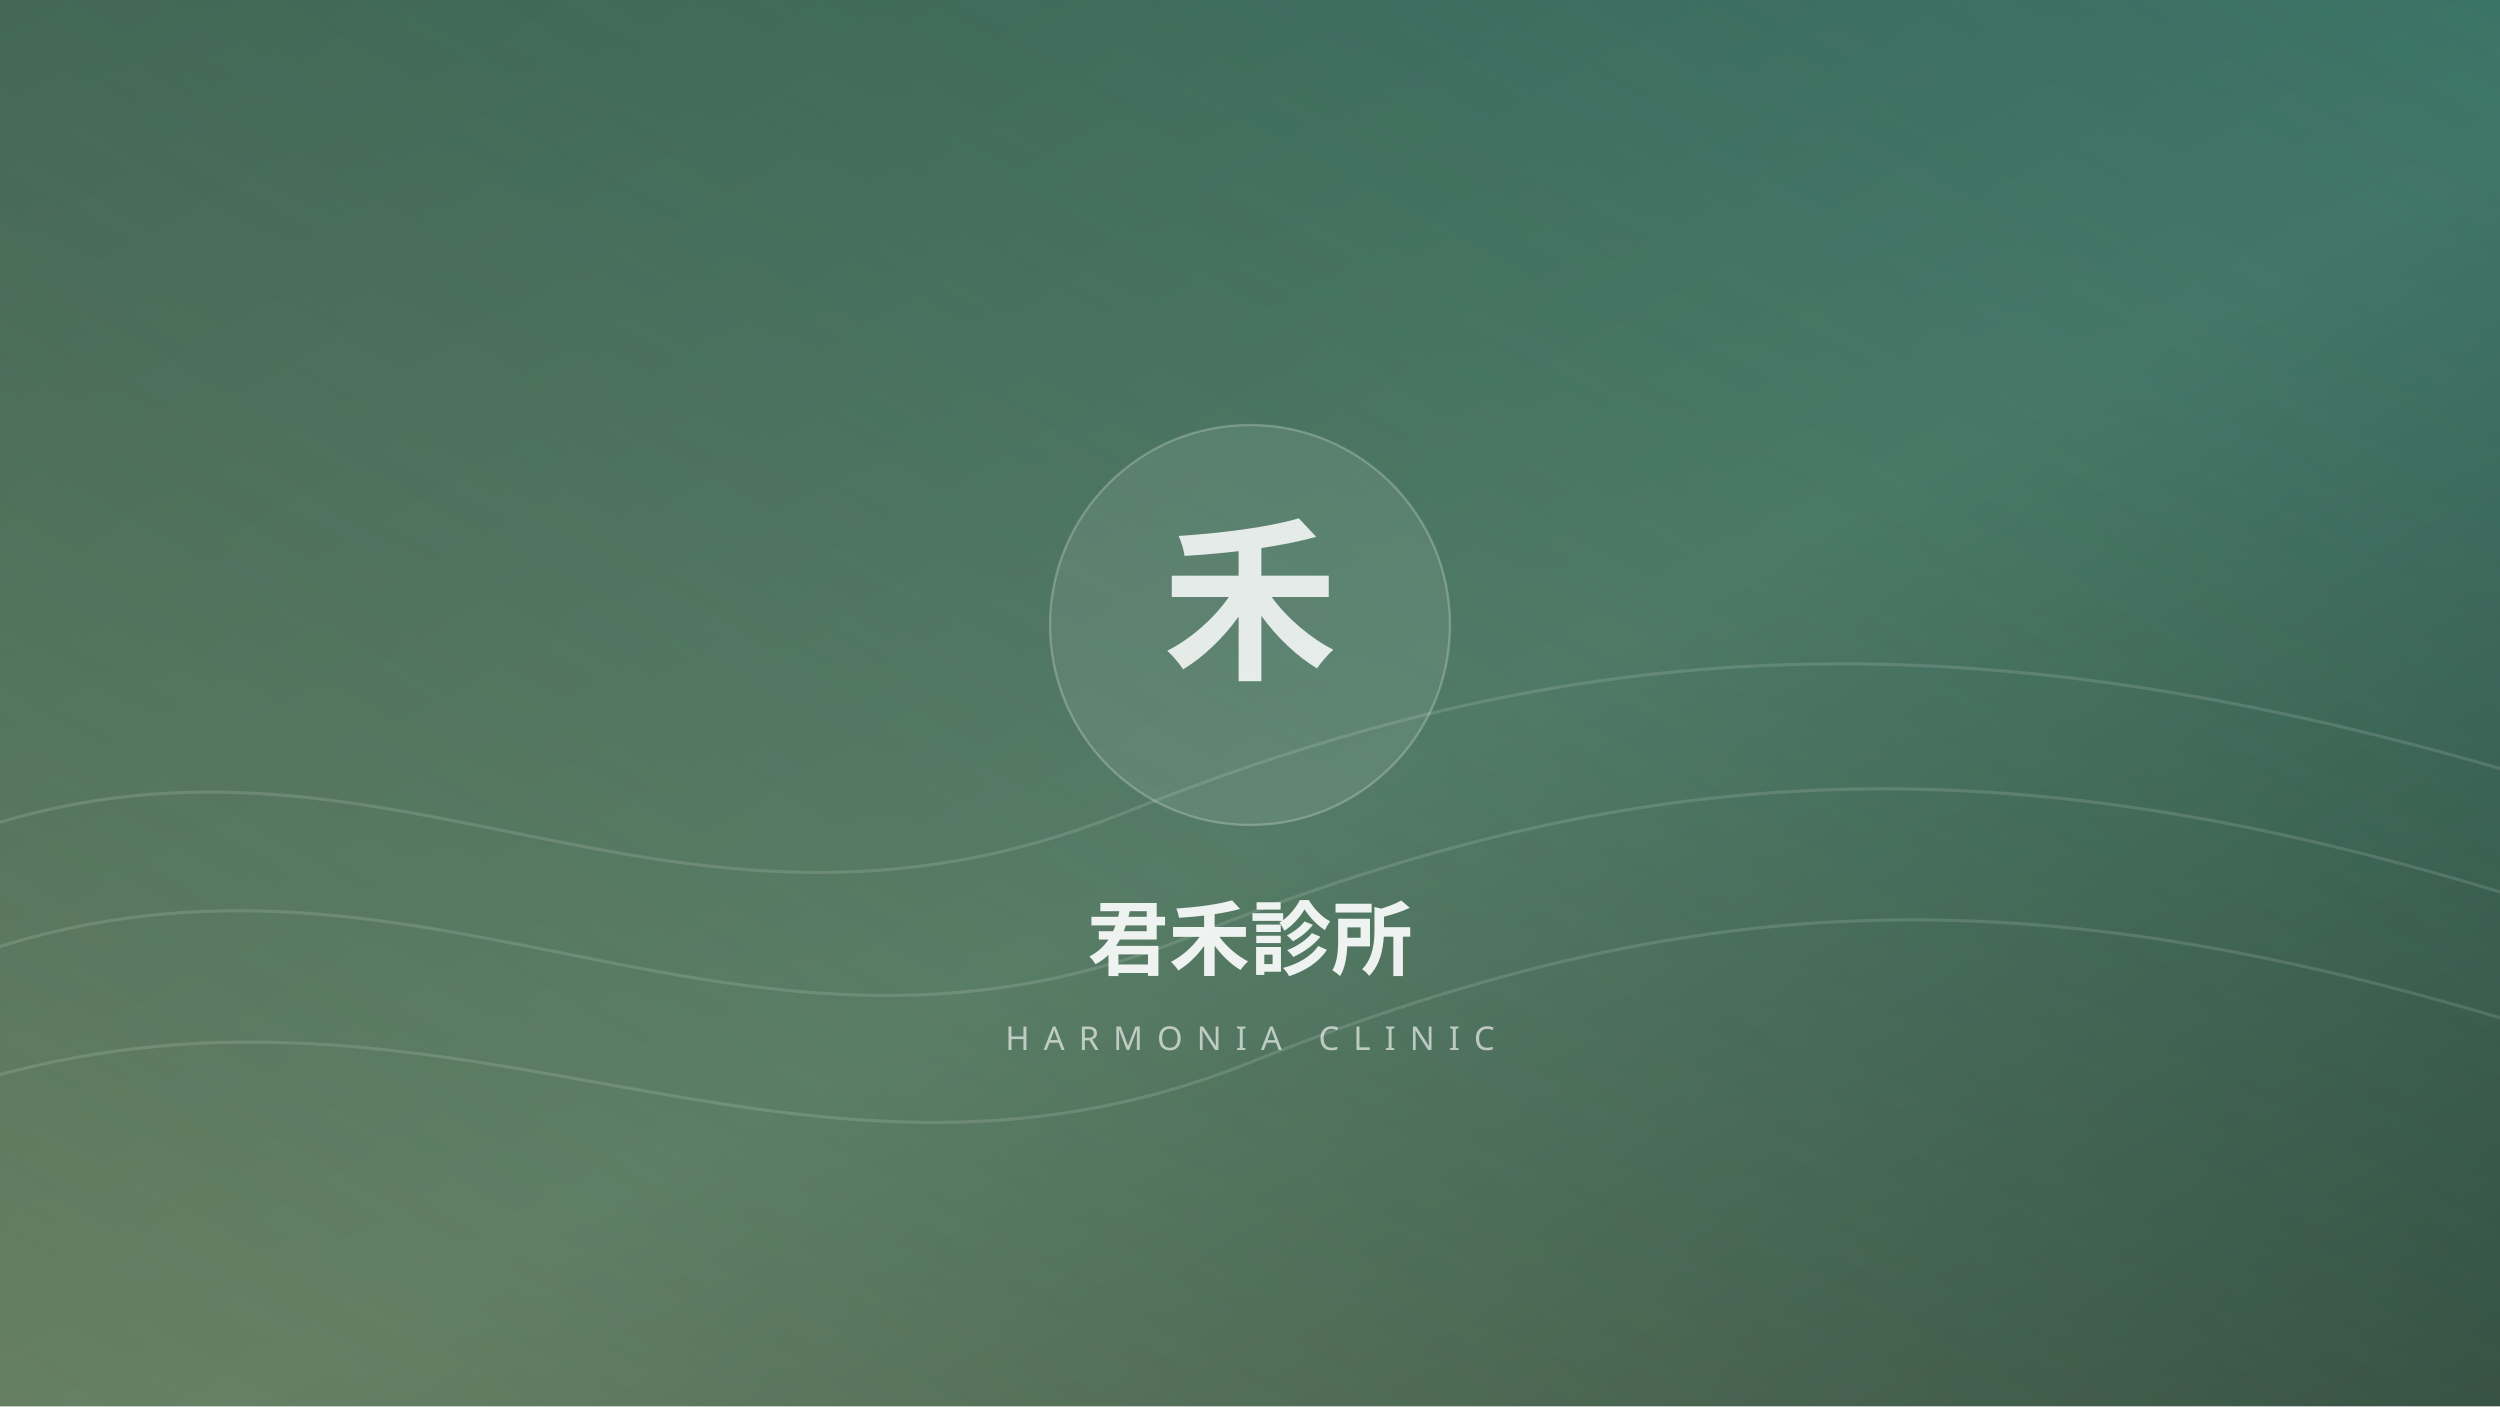
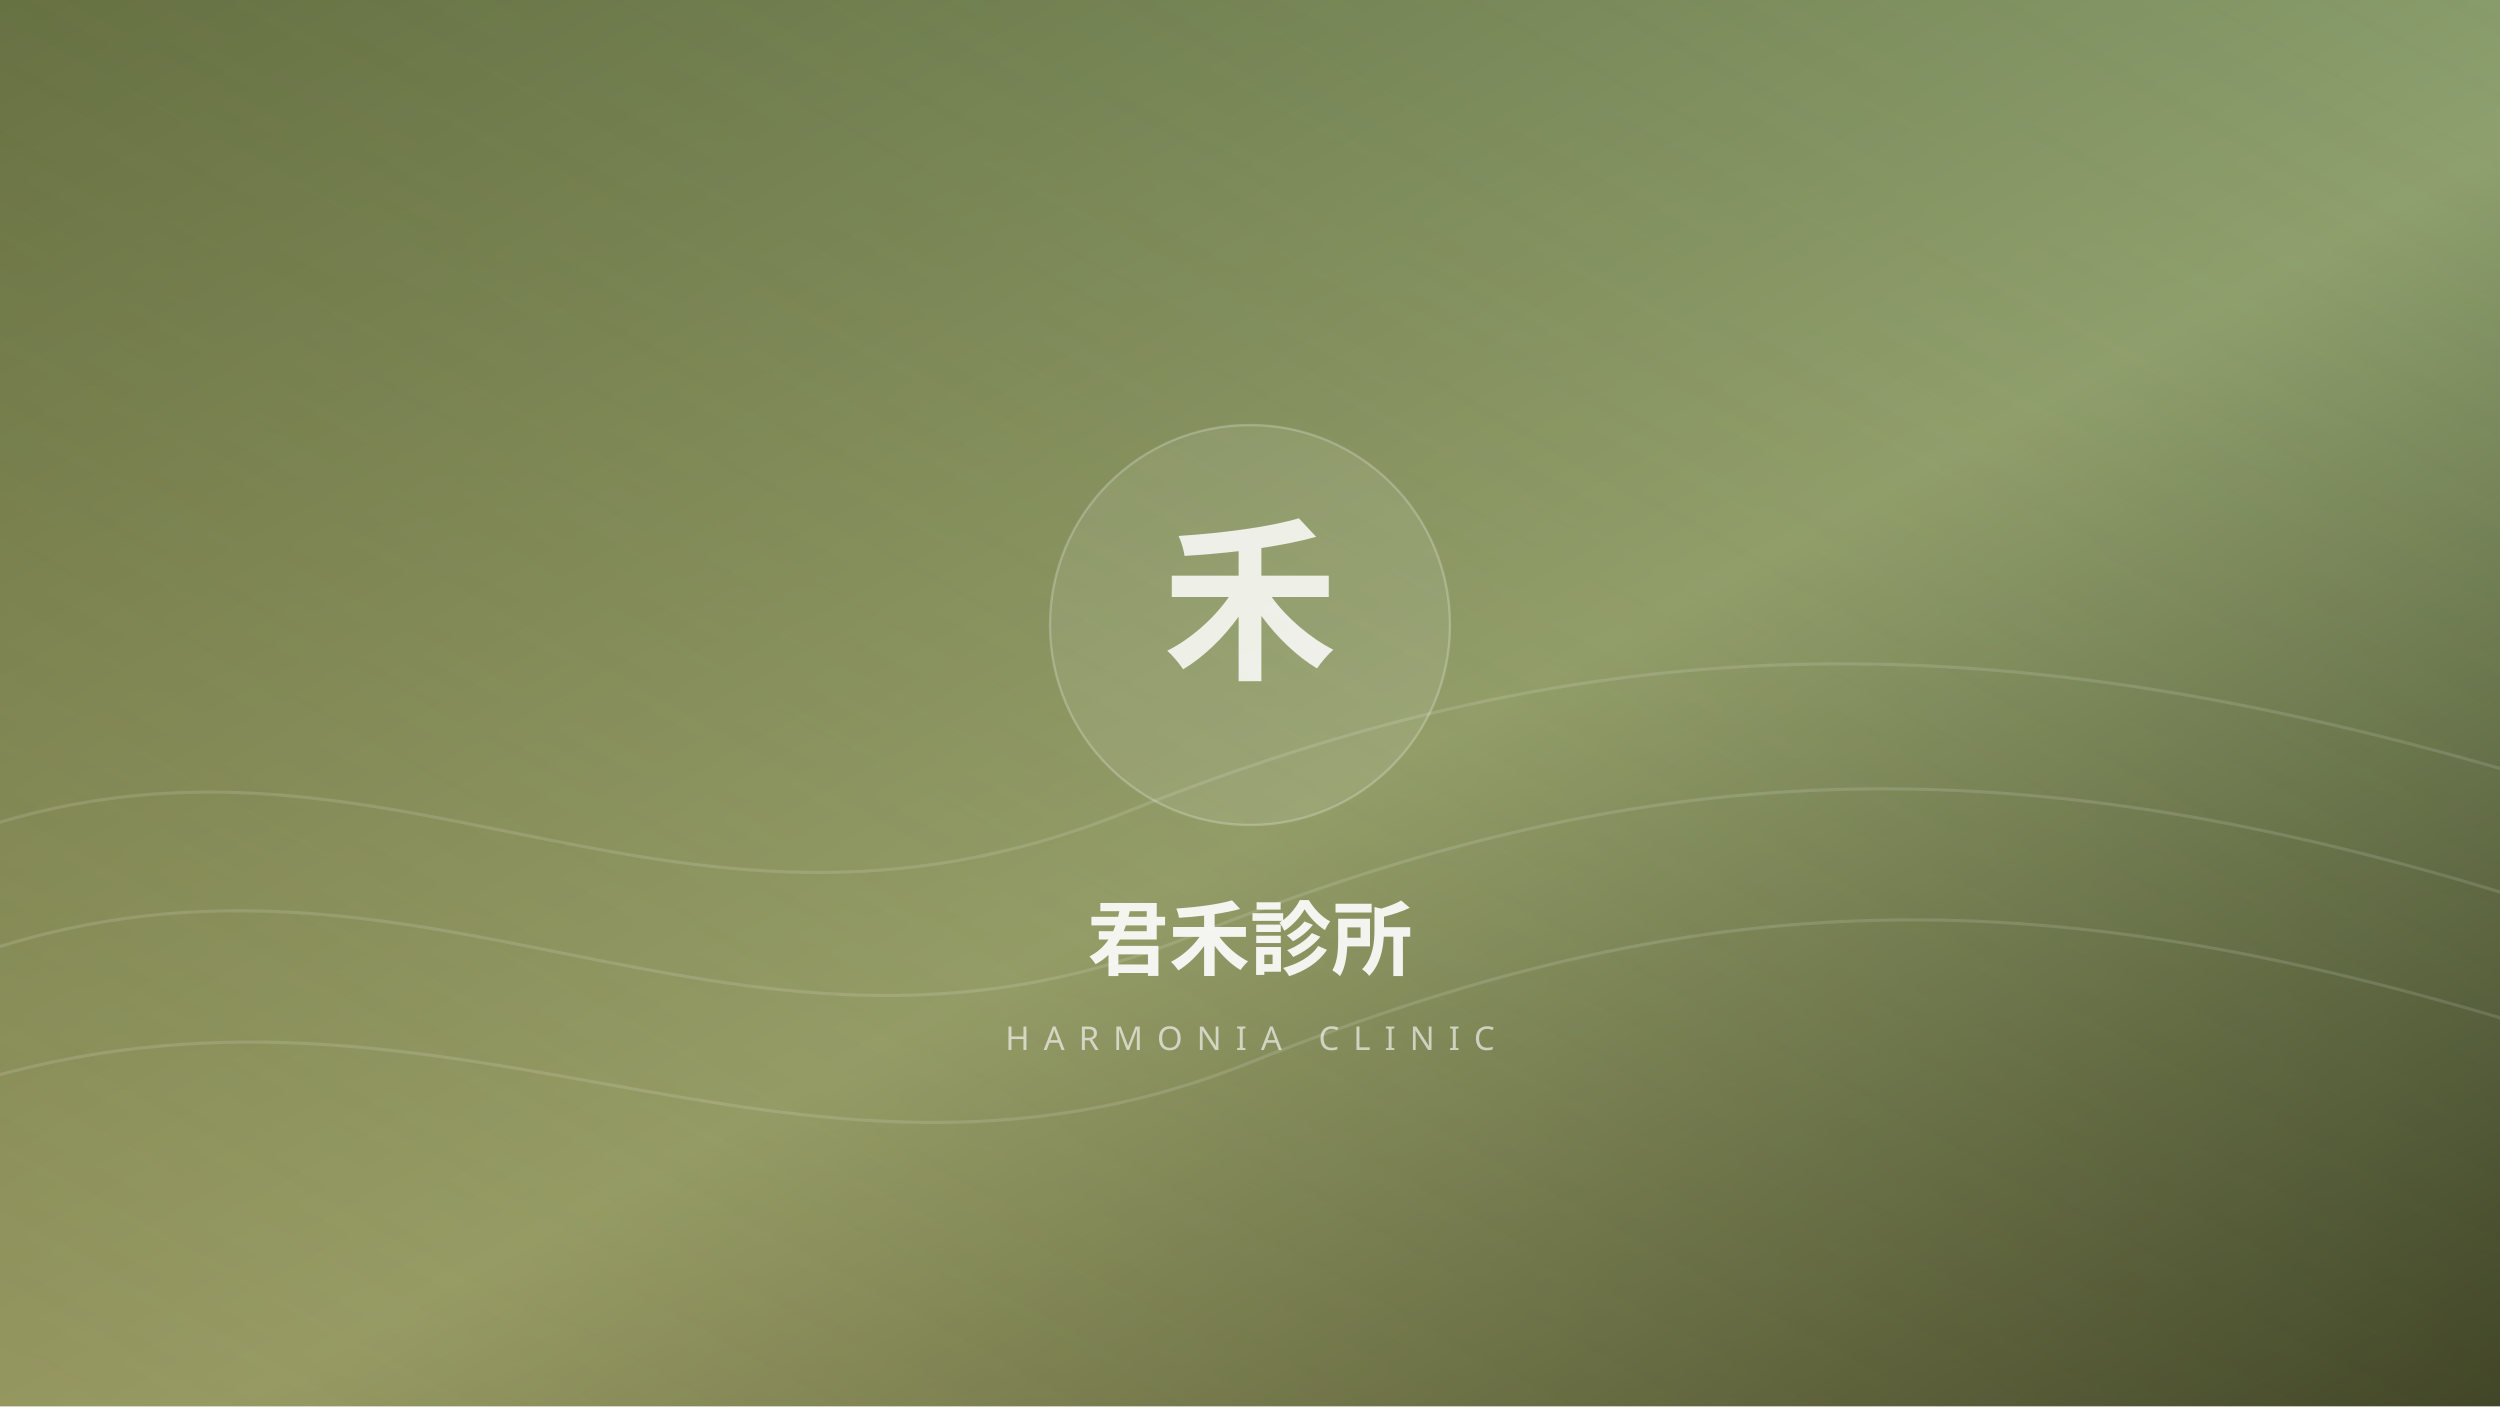
<svg xmlns="http://www.w3.org/2000/svg" viewBox="0 0 1600 900" width="1600" height="900" role="img" aria-label="君禾診所">
  <defs>
    <linearGradient id="bg" x1="0" y1="0" x2="1" y2="1">
-       <stop offset="0" stop-color="#2c5f55" />
-       <stop offset="0.55" stop-color="#3d7568" />
-       <stop offset="1" stop-color="#1e4640" />
+       <stop offset="0" stop-color="#5a6d42" />
+       <stop offset="0.55" stop-color="#8da06e" />
+       <stop offset="1" stop-color="#2e3a22" />
    </linearGradient>
    <linearGradient id="glow" x1="0" y1="1" x2="1" y2="0">
-       <stop offset="0" stop-color="#c89b5a" stop-opacity="0.30" />
-       <stop offset="1" stop-color="#c89b5a" stop-opacity="0" />
+       <stop offset="0" stop-color="#b08a46" stop-opacity="0.30" />
+       <stop offset="1" stop-color="#b08a46" stop-opacity="0" />
    </linearGradient>
  </defs>
  <rect width="1600" height="900" fill="url(#bg)" />
  <rect width="1600" height="900" fill="url(#glow)" />
  <g fill="none" stroke="#ffffff" stroke-opacity="0.13" stroke-width="2">
    <path d="M-40 620 C 260 500, 460 720, 760 600 S 1300 470, 1660 590" />
    <path d="M-40 700 C 280 590, 500 800, 800 680 S 1320 560, 1660 670" />
    <path d="M-40 540 C 240 430, 420 640, 720 520 S 1280 390, 1660 510" />
  </g>
  <g transform="translate(800 400)" opacity="0.92">
    <circle r="128" fill="#ffffff" fill-opacity="0.09" />
    <circle r="128" fill="none" stroke="#ffffff" stroke-opacity="0.25" stroke-width="1.5" />
    <text x="0" y="26" text-anchor="middle" font-family="Noto Serif TC, Songti TC, serif" font-size="112" font-weight="700" fill="#ffffff" fill-opacity="0.92">禾</text>
  </g>
  <text x="800" y="620" text-anchor="middle" font-family="Noto Serif TC, Songti TC, serif" font-size="52" font-weight="700" fill="#ffffff" fill-opacity="0.9">君禾診所</text>
  <text x="800" y="672" text-anchor="middle" font-family="Noto Sans TC, sans-serif" font-size="21" letter-spacing="9" fill="#ffffff" fill-opacity="0.62">HARMONIA CLINIC</text>
</svg>
